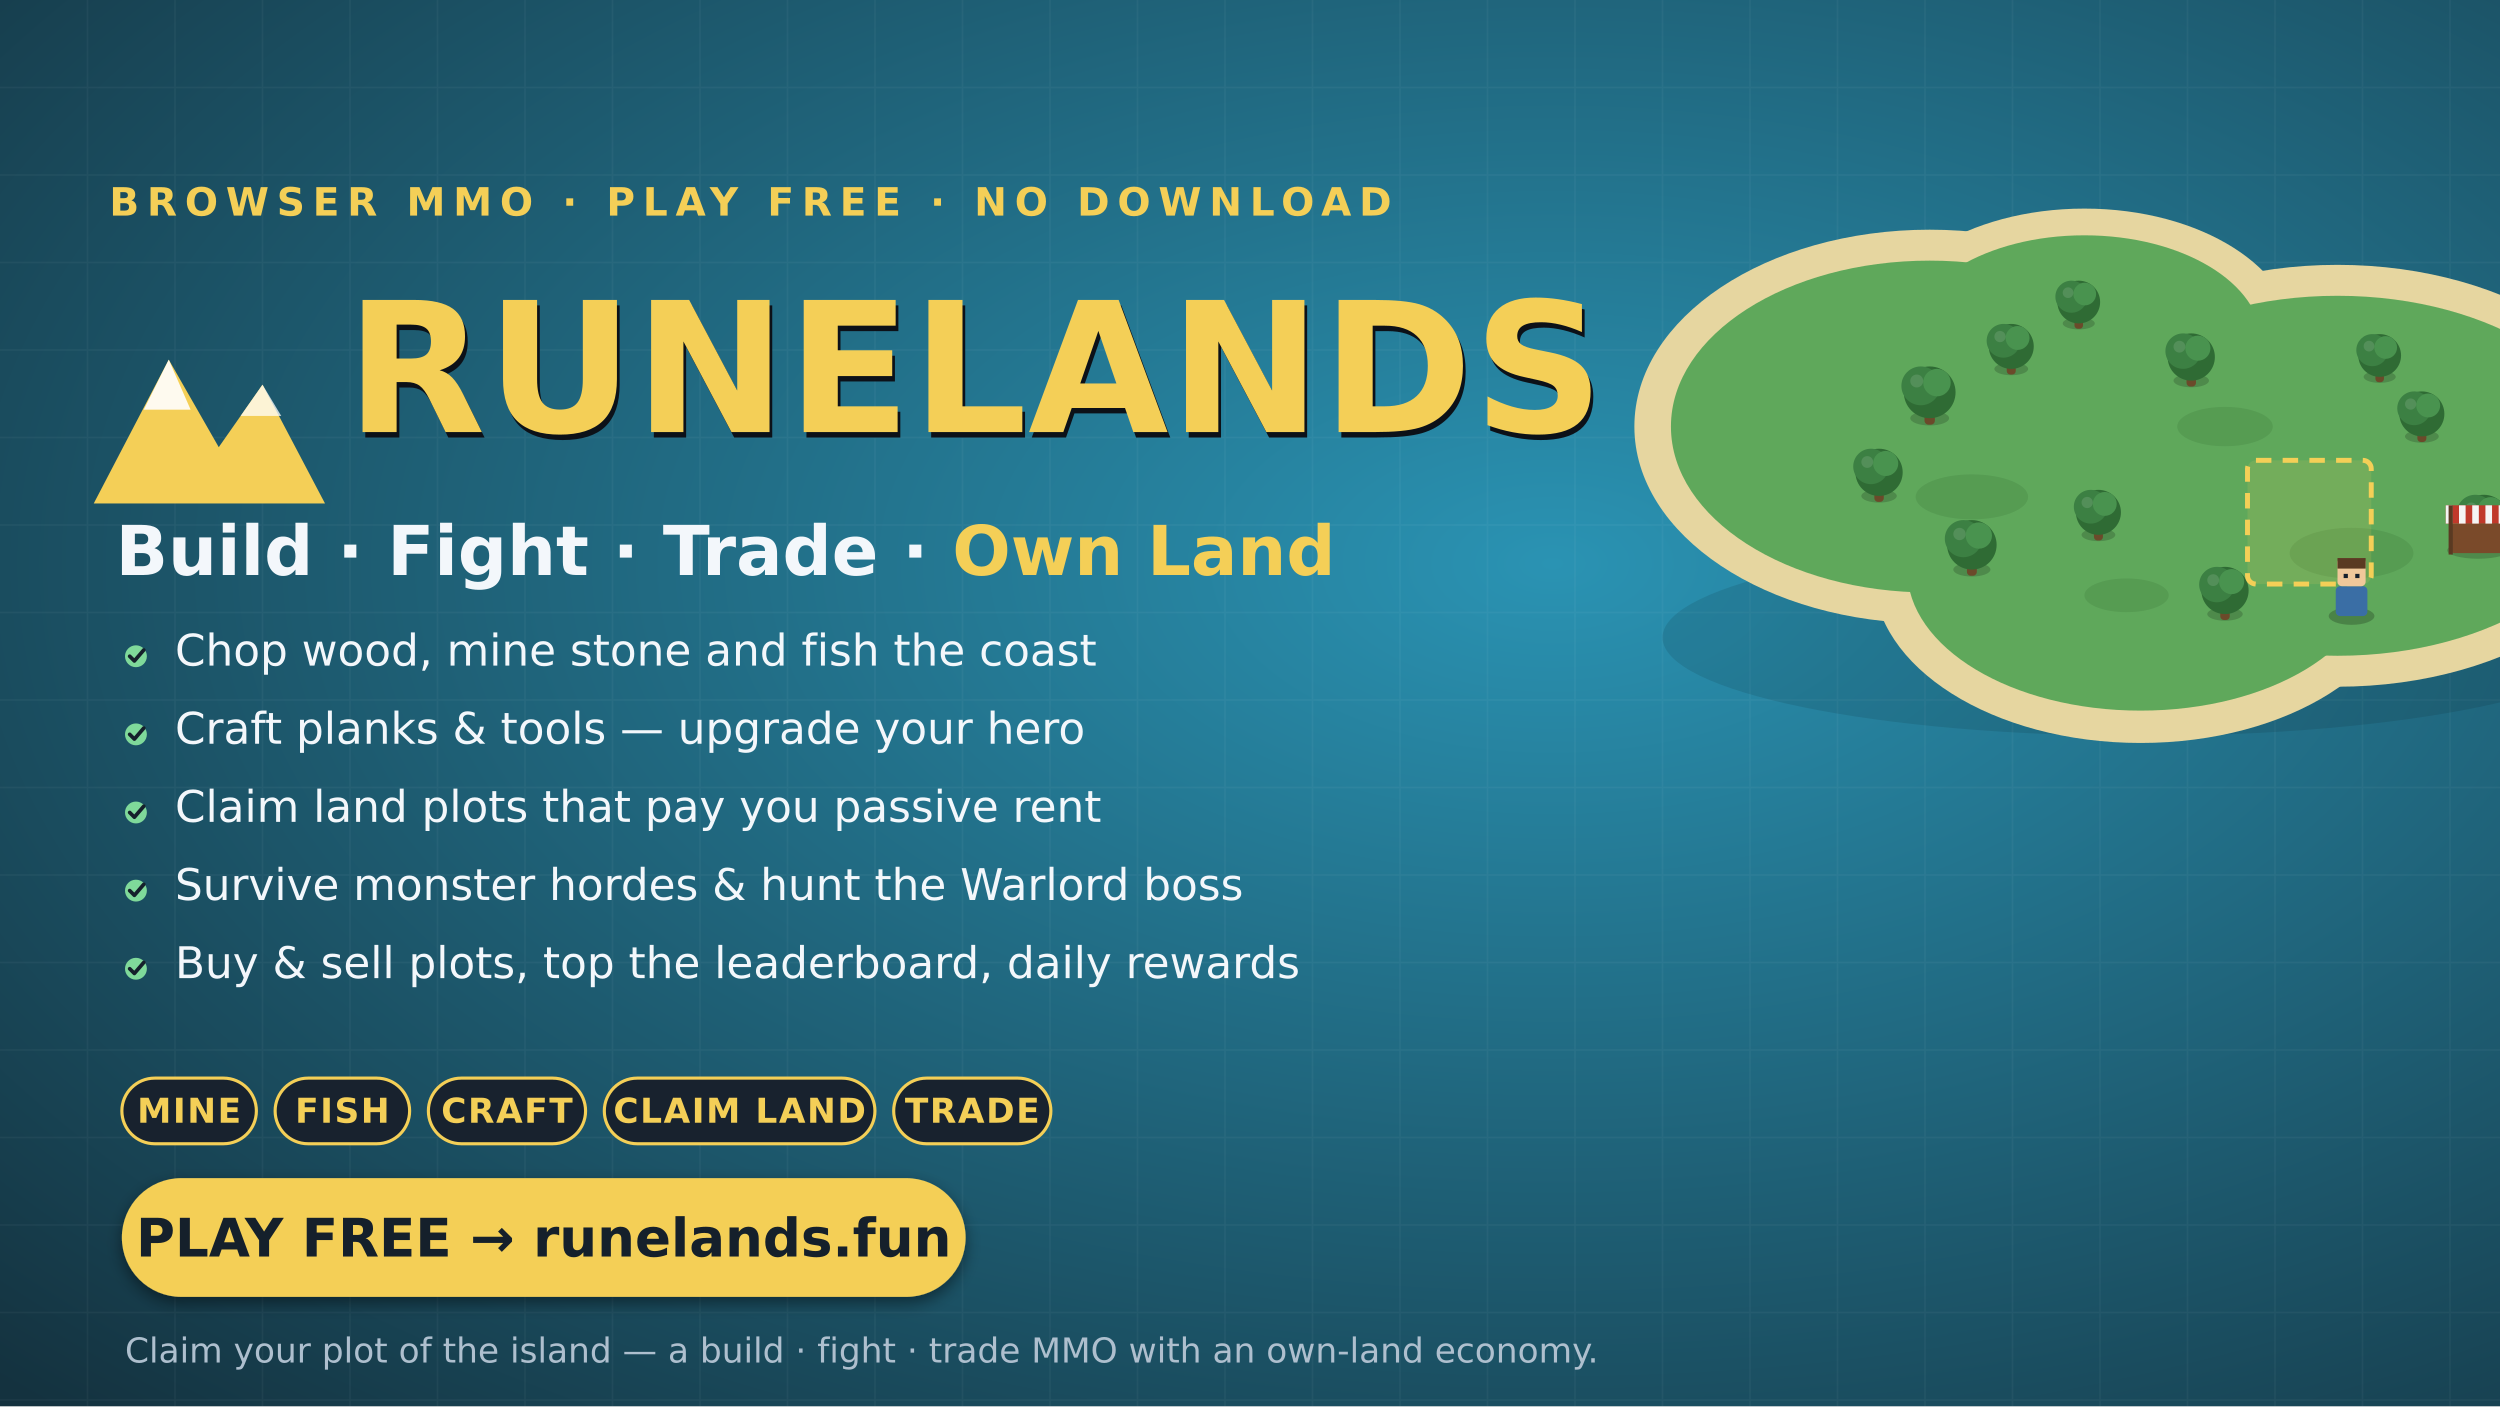
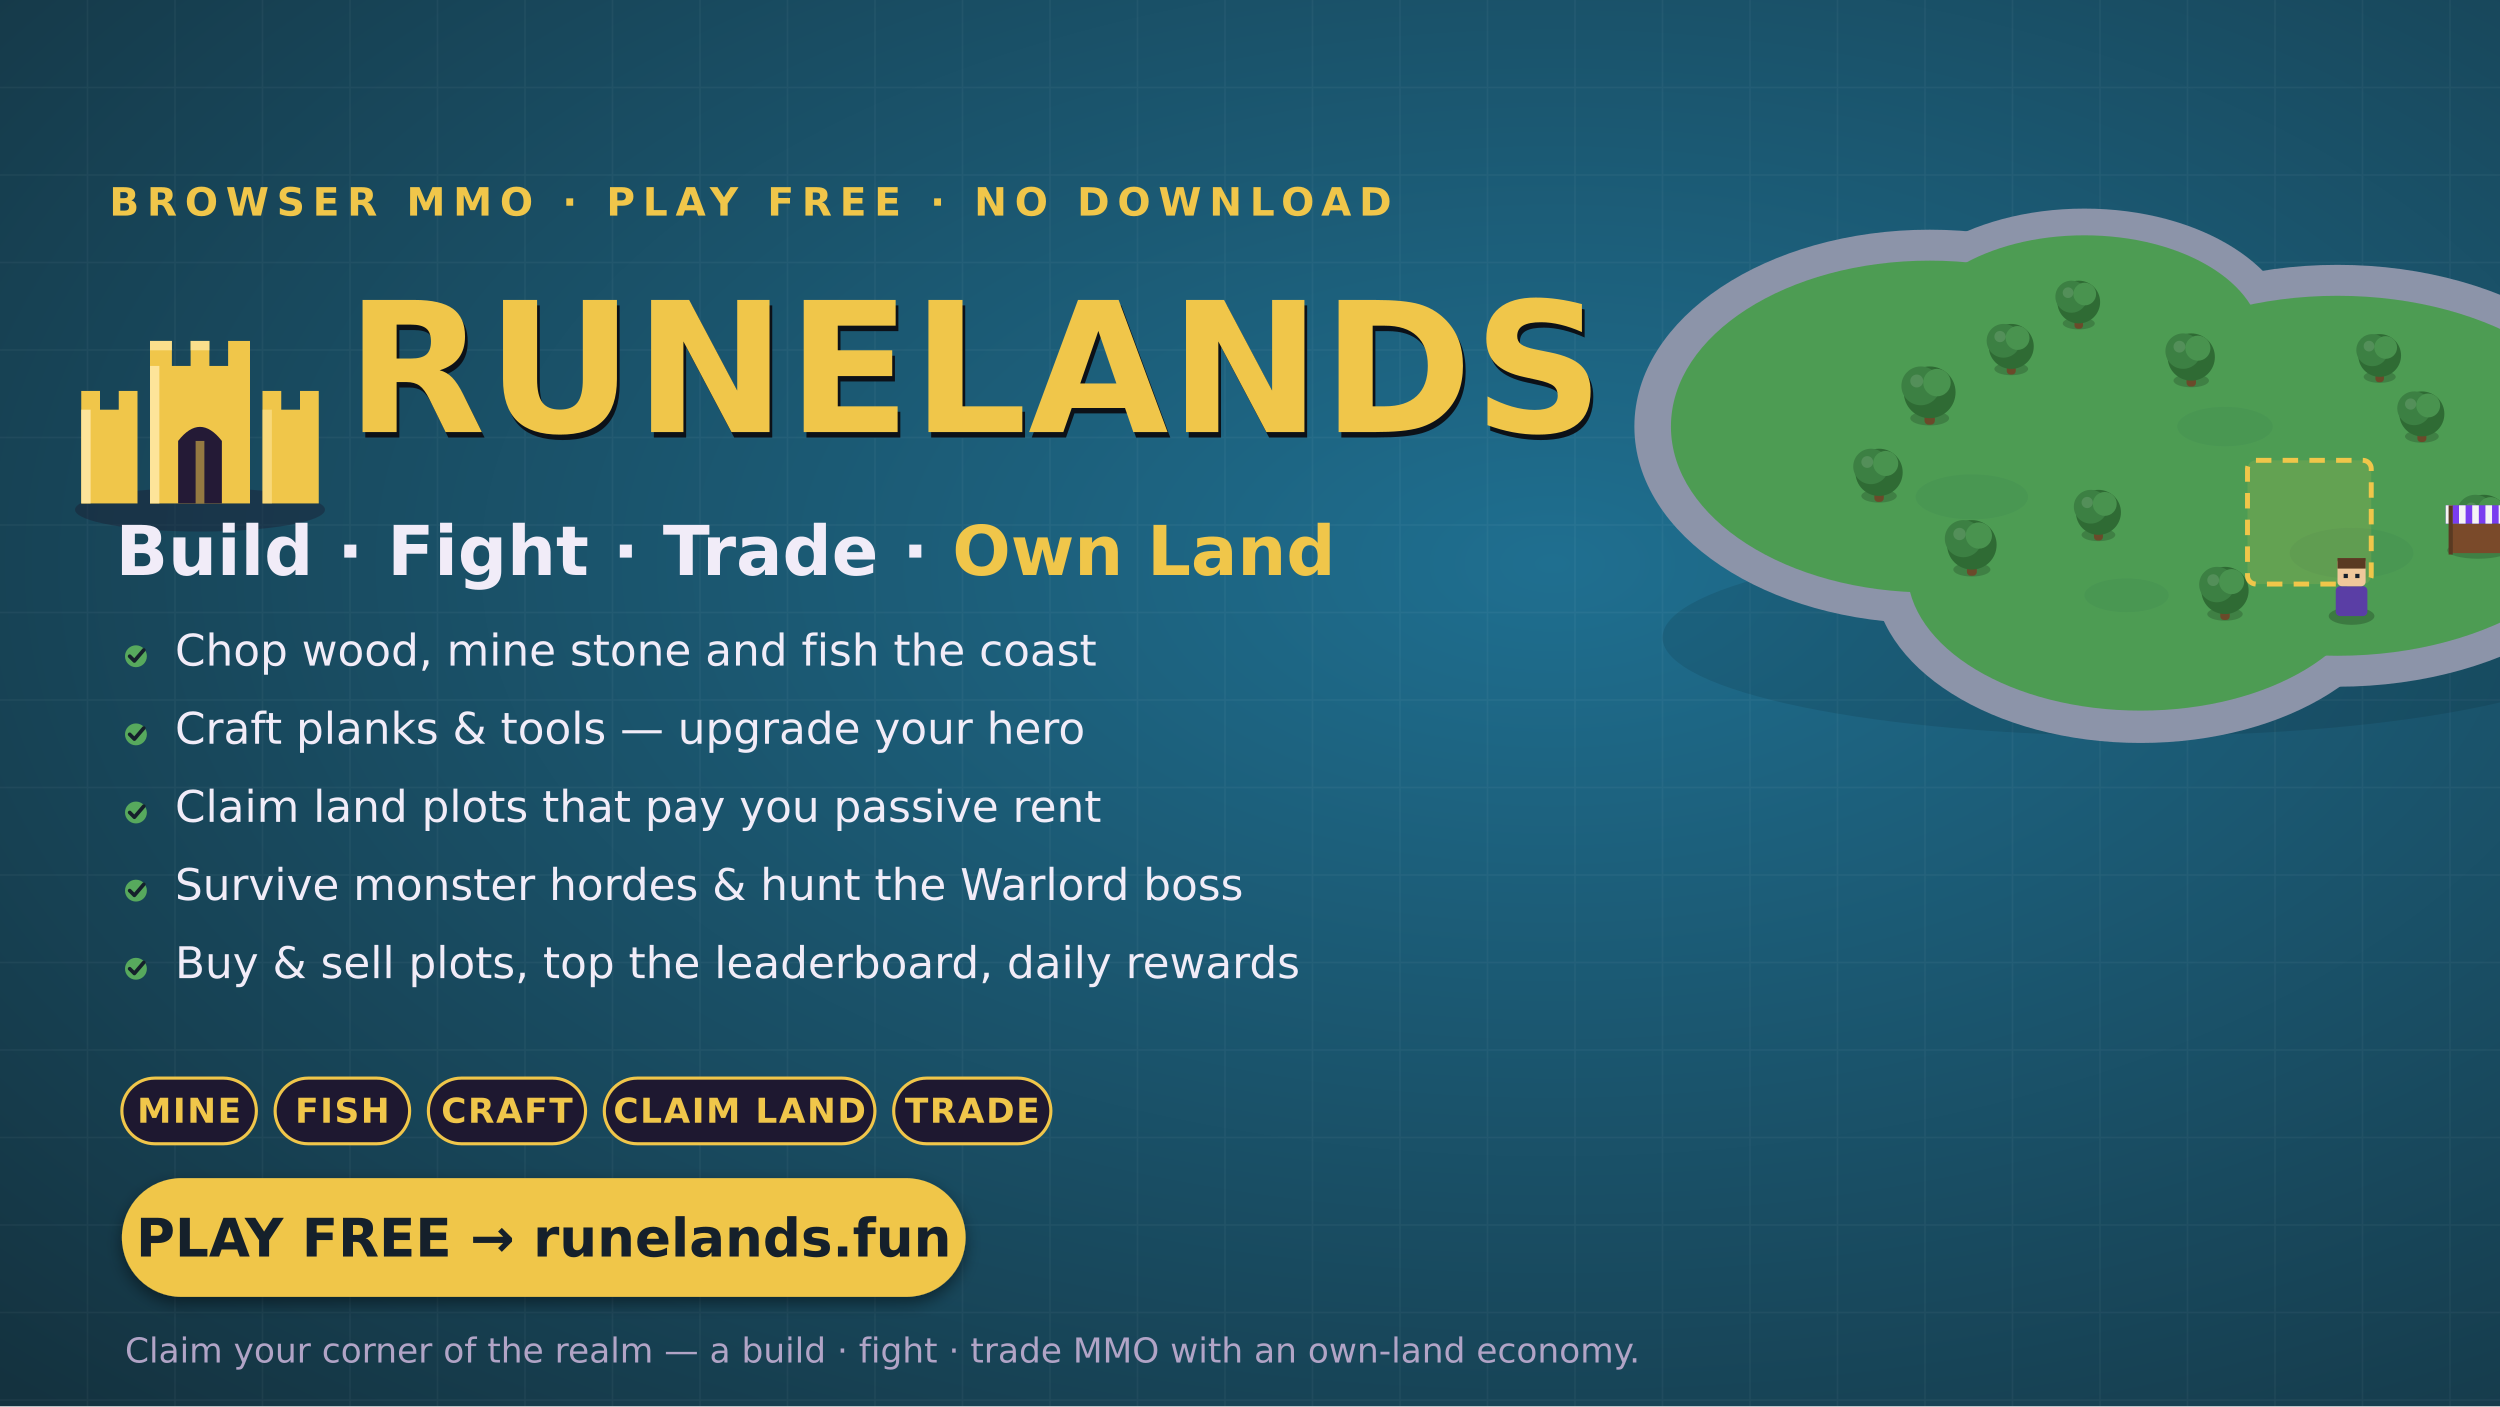
<svg xmlns="http://www.w3.org/2000/svg" width="1600" height="900" viewBox="0 0 1600 900">
  <defs>
    <radialGradient id="wat" cx="62%" cy="40%" r="85%">
-       <stop offset="0%" stop-color="#2a93b3" />
+       <stop offset="0%" stop-color="#1f6f90" />
      <stop offset="100%" stop-color="#14323f" />
    </radialGradient>
    <linearGradient id="pan" x1="0" y1="0" x2="0" y2="1">
-       <stop offset="0%" stop-color="#243443" />
-       <stop offset="100%" stop-color="#18222e" />
+       <stop offset="0%" stop-color="#2d2342" />
+       <stop offset="100%" stop-color="#1e1830" />
    </linearGradient>
    <filter id="sh" x="-20%" y="-20%" width="140%" height="140%">
      <feDropShadow dx="0" dy="4" stdDeviation="5" flood-color="#000" flood-opacity=".45" />
    </filter>
  </defs>
  <rect width="1600" height="900" fill="url(#wat)" />
  <g stroke="#ffffff" stroke-width="1" opacity=".04">
    <line x1="56" y1="0" x2="56" y2="900" />
    <line x1="112" y1="0" x2="112" y2="900" />
    <line x1="168" y1="0" x2="168" y2="900" />
    <line x1="224" y1="0" x2="224" y2="900" />
    <line x1="280" y1="0" x2="280" y2="900" />
    <line x1="336" y1="0" x2="336" y2="900" />
    <line x1="392" y1="0" x2="392" y2="900" />
    <line x1="448" y1="0" x2="448" y2="900" />
    <line x1="504" y1="0" x2="504" y2="900" />
    <line x1="560" y1="0" x2="560" y2="900" />
    <line x1="616" y1="0" x2="616" y2="900" />
    <line x1="672" y1="0" x2="672" y2="900" />
    <line x1="728" y1="0" x2="728" y2="900" />
    <line x1="784" y1="0" x2="784" y2="900" />
    <line x1="840" y1="0" x2="840" y2="900" />
    <line x1="896" y1="0" x2="896" y2="900" />
    <line x1="952" y1="0" x2="952" y2="900" />
    <line x1="1008" y1="0" x2="1008" y2="900" />
    <line x1="1064" y1="0" x2="1064" y2="900" />
    <line x1="1120" y1="0" x2="1120" y2="900" />
    <line x1="1176" y1="0" x2="1176" y2="900" />
    <line x1="1232" y1="0" x2="1232" y2="900" />
    <line x1="1288" y1="0" x2="1288" y2="900" />
    <line x1="1344" y1="0" x2="1344" y2="900" />
    <line x1="1400" y1="0" x2="1400" y2="900" />
    <line x1="1456" y1="0" x2="1456" y2="900" />
    <line x1="1512" y1="0" x2="1512" y2="900" />
    <line x1="1568" y1="0" x2="1568" y2="900" />
    <line x1="0" y1="56" x2="1600" y2="56" />
    <line x1="0" y1="112" x2="1600" y2="112" />
    <line x1="0" y1="168" x2="1600" y2="168" />
    <line x1="0" y1="224" x2="1600" y2="224" />
    <line x1="0" y1="280" x2="1600" y2="280" />
    <line x1="0" y1="336" x2="1600" y2="336" />
    <line x1="0" y1="392" x2="1600" y2="392" />
    <line x1="0" y1="448" x2="1600" y2="448" />
    <line x1="0" y1="504" x2="1600" y2="504" />
    <line x1="0" y1="560" x2="1600" y2="560" />
    <line x1="0" y1="616" x2="1600" y2="616" />
    <line x1="0" y1="672" x2="1600" y2="672" />
    <line x1="0" y1="728" x2="1600" y2="728" />
    <line x1="0" y1="784" x2="1600" y2="784" />
    <line x1="0" y1="840" x2="1600" y2="840" />
    <line x1="0" y1="896" x2="1600" y2="896" />
  </g>
  <g transform="translate(1370 300) scale(0.9)">
    <ellipse cx="0" cy="120" rx="340" ry="70" fill="#000" opacity=".10" />
-     <ellipse cx="-150" cy="-30" rx="210" ry="140" fill="#e6d6a0" />
-     <ellipse cx="140" cy="5" rx="225" ry="150" fill="#e6d6a0" />
-     <ellipse cx="0" cy="75" rx="190" ry="120" fill="#e6d6a0" />
-     <ellipse cx="-40" cy="-90" rx="150" ry="95" fill="#e6d6a0" />
-     <ellipse cx="-150" cy="-30" rx="184" ry="118" fill="#5fa85b" />
-     <ellipse cx="140" cy="5" rx="200" ry="128" fill="#5fa85b" />
-     <ellipse cx="0" cy="72" rx="166" ry="100" fill="#5fa85b" />
-     <ellipse cx="-40" cy="-90" rx="126" ry="76" fill="#5fa85b" />
-     <ellipse cx="-120" cy="20" rx="40" ry="16" fill="#4d8f4a" opacity=".5" />
-     <ellipse cx="60" cy="-30" rx="34" ry="14" fill="#4d8f4a" opacity=".5" />
-     <ellipse cx="150" cy="60" rx="44" ry="18" fill="#4d8f4a" opacity=".5" />
-     <ellipse cx="-10" cy="90" rx="30" ry="12" fill="#4d8f4a" opacity=".5" />
+     <ellipse cx="-150" cy="-30" rx="210" ry="140" fill="#8c94a9" />
+     <ellipse cx="140" cy="5" rx="225" ry="150" fill="#8c94a9" />
+     <ellipse cx="0" cy="75" rx="190" ry="120" fill="#8c94a9" />
+     <ellipse cx="-40" cy="-90" rx="150" ry="95" fill="#8c94a9" />
+     <ellipse cx="-150" cy="-30" rx="184" ry="118" fill="#4d9c53" />
+     <ellipse cx="140" cy="5" rx="200" ry="128" fill="#4d9c53" />
+     <ellipse cx="0" cy="72" rx="166" ry="100" fill="#4d9c53" />
+     <ellipse cx="-40" cy="-90" rx="126" ry="76" fill="#4d9c53" />
+     <ellipse cx="-120" cy="20" rx="40" ry="16" fill="#459152" opacity=".5" />
+     <ellipse cx="60" cy="-30" rx="34" ry="14" fill="#459152" opacity=".5" />
+     <ellipse cx="150" cy="60" rx="44" ry="18" fill="#459152" opacity=".5" />
+     <ellipse cx="-10" cy="90" rx="30" ry="12" fill="#459152" opacity=".5" />
    <g transform="translate(-150 -44) scale(1.15)">
      <ellipse cx="0" cy="7" rx="12" ry="4.5" fill="#000" opacity=".18" />
      <rect x="-3.2" y="-2" width="6.4" height="13" rx="2.5" fill="#6b4a2a" />
      <circle cx="0" cy="-9" r="16" fill="#2f6b34" />
      <circle cx="-5.5" cy="-13" r="12" fill="#3c8043" />
      <circle cx="4.5" cy="-15" r="8.5" fill="#49934f" />
      <circle cx="-8" cy="-16" r="4" fill="#fff" opacity=".12" />
    </g>
    <g transform="translate(-92 -78) scale(1)">
      <ellipse cx="0" cy="7" rx="12" ry="4.5" fill="#000" opacity=".18" />
      <rect x="-3.2" y="-2" width="6.4" height="13" rx="2.5" fill="#6b4a2a" />
      <circle cx="0" cy="-9" r="16" fill="#2f6b34" />
      <circle cx="-5.5" cy="-13" r="12" fill="#3c8043" />
      <circle cx="4.5" cy="-15" r="8.5" fill="#49934f" />
      <circle cx="-8" cy="-16" r="4" fill="#fff" opacity=".12" />
    </g>
    <g transform="translate(-186 12) scale(1.05)">
      <ellipse cx="0" cy="7" rx="12" ry="4.5" fill="#000" opacity=".18" />
      <rect x="-3.2" y="-2" width="6.4" height="13" rx="2.5" fill="#6b4a2a" />
      <circle cx="0" cy="-9" r="16" fill="#2f6b34" />
      <circle cx="-5.5" cy="-13" r="12" fill="#3c8043" />
      <circle cx="4.5" cy="-15" r="8.5" fill="#49934f" />
      <circle cx="-8" cy="-16" r="4" fill="#fff" opacity=".12" />
    </g>
    <g transform="translate(-120 64) scale(1.1)">
      <ellipse cx="0" cy="7" rx="12" ry="4.5" fill="#000" opacity=".18" />
      <rect x="-3.2" y="-2" width="6.4" height="13" rx="2.5" fill="#6b4a2a" />
      <circle cx="0" cy="-9" r="16" fill="#2f6b34" />
      <circle cx="-5.5" cy="-13" r="12" fill="#3c8043" />
      <circle cx="4.5" cy="-15" r="8.5" fill="#49934f" />
      <circle cx="-8" cy="-16" r="4" fill="#fff" opacity=".12" />
    </g>
    <g transform="translate(-44 -110) scale(0.95)">
      <ellipse cx="0" cy="7" rx="12" ry="4.5" fill="#000" opacity=".18" />
      <rect x="-3.2" y="-2" width="6.4" height="13" rx="2.5" fill="#6b4a2a" />
      <circle cx="0" cy="-9" r="16" fill="#2f6b34" />
      <circle cx="-5.5" cy="-13" r="12" fill="#3c8043" />
      <circle cx="4.5" cy="-15" r="8.5" fill="#49934f" />
      <circle cx="-8" cy="-16" r="4" fill="#fff" opacity=".12" />
    </g>
    <g transform="translate(36 -70) scale(1.05)">
      <ellipse cx="0" cy="7" rx="12" ry="4.5" fill="#000" opacity=".18" />
      <rect x="-3.2" y="-2" width="6.4" height="13" rx="2.5" fill="#6b4a2a" />
      <circle cx="0" cy="-9" r="16" fill="#2f6b34" />
      <circle cx="-5.5" cy="-13" r="12" fill="#3c8043" />
      <circle cx="4.5" cy="-15" r="8.5" fill="#49934f" />
      <circle cx="-8" cy="-16" r="4" fill="#fff" opacity=".12" />
    </g>
    <g transform="translate(200 -30) scale(1)">
      <ellipse cx="0" cy="7" rx="12" ry="4.5" fill="#000" opacity=".18" />
      <rect x="-3.2" y="-2" width="6.4" height="13" rx="2.5" fill="#6b4a2a" />
      <circle cx="0" cy="-9" r="16" fill="#2f6b34" />
      <circle cx="-5.5" cy="-13" r="12" fill="#3c8043" />
      <circle cx="4.5" cy="-15" r="8.5" fill="#49934f" />
      <circle cx="-8" cy="-16" r="4" fill="#fff" opacity=".12" />
    </g>
    <g transform="translate(244 46) scale(1.1)">
      <ellipse cx="0" cy="7" rx="12" ry="4.5" fill="#000" opacity=".18" />
      <rect x="-3.2" y="-2" width="6.4" height="13" rx="2.5" fill="#6b4a2a" />
      <circle cx="0" cy="-9" r="16" fill="#2f6b34" />
      <circle cx="-5.5" cy="-13" r="12" fill="#3c8043" />
      <circle cx="4.5" cy="-15" r="8.5" fill="#49934f" />
      <circle cx="-8" cy="-16" r="4" fill="#fff" opacity=".12" />
    </g>
    <g transform="translate(60 96) scale(1.05)">
      <ellipse cx="0" cy="7" rx="12" ry="4.5" fill="#000" opacity=".18" />
      <rect x="-3.2" y="-2" width="6.4" height="13" rx="2.5" fill="#6b4a2a" />
      <circle cx="0" cy="-9" r="16" fill="#2f6b34" />
      <circle cx="-5.5" cy="-13" r="12" fill="#3c8043" />
      <circle cx="4.5" cy="-15" r="8.5" fill="#49934f" />
      <circle cx="-8" cy="-16" r="4" fill="#fff" opacity=".12" />
    </g>
    <g transform="translate(-30 40) scale(1)">
      <ellipse cx="0" cy="7" rx="12" ry="4.5" fill="#000" opacity=".18" />
      <rect x="-3.2" y="-2" width="6.4" height="13" rx="2.5" fill="#6b4a2a" />
      <circle cx="0" cy="-9" r="16" fill="#2f6b34" />
      <circle cx="-5.5" cy="-13" r="12" fill="#3c8043" />
      <circle cx="4.5" cy="-15" r="8.5" fill="#49934f" />
      <circle cx="-8" cy="-16" r="4" fill="#fff" opacity=".12" />
    </g>
    <g transform="translate(170 -72) scale(0.95)">
      <ellipse cx="0" cy="7" rx="12" ry="4.5" fill="#000" opacity=".18" />
      <rect x="-3.2" y="-2" width="6.4" height="13" rx="2.5" fill="#6b4a2a" />
      <circle cx="0" cy="-9" r="16" fill="#2f6b34" />
      <circle cx="-5.5" cy="-13" r="12" fill="#3c8043" />
      <circle cx="4.5" cy="-15" r="8.5" fill="#49934f" />
      <circle cx="-8" cy="-16" r="4" fill="#fff" opacity=".12" />
    </g>
    <g transform="translate(120 38)">
-       <rect x="-44" y="-44" width="88" height="88" rx="6" fill="#f4cf57" opacity=".14" />
-       <rect x="-44" y="-44" width="88" height="88" rx="6" fill="none" stroke="#f4cf57" stroke-width="3.5" stroke-dasharray="11 8" />
+       <rect x="-44" y="-44" width="88" height="88" rx="6" fill="#f0c64a" opacity=".14" />
+       <rect x="-44" y="-44" width="88" height="88" rx="6" fill="none" stroke="#f0c64a" stroke-width="3.5" stroke-dasharray="11 8" />
      <g transform="translate(120 4) scale(1)">
        <ellipse cx="0" cy="16" rx="22" ry="6" fill="#000" opacity=".18" />
        <rect x="-19" y="-3" width="38" height="21" rx="2" fill="#7a4a2a" />
-         <rect x="-23" y="-16" width="46" height="13" fill="#c0392b" />
+         <rect x="-23" y="-16" width="46" height="13" fill="#7a3df0" />
        <rect x="-23" y="-16" width="4.7" height="13" fill="#f4f4f4" />
        <rect x="-13.6" y="-16" width="4.7" height="13" fill="#f4f4f4" />
        <rect x="-4.2" y="-16" width="4.7" height="13" fill="#f4f4f4" />
        <rect x="5.2" y="-16" width="4.7" height="13" fill="#f4f4f4" />
        <rect x="14.6" y="-16" width="4.7" height="13" fill="#f4f4f4" />
        <rect x="-21" y="-16" width="3" height="35" fill="#5a3a22" />
        <rect x="18" y="-16" width="3" height="35" fill="#5a3a22" />
      </g>
    </g>
    <g transform="translate(150 86) scale(1.25)">
      <ellipse cx="0" cy="15" rx="13" ry="5" fill="#000" opacity=".22" />
-       <rect x="-9" y="-2" width="18" height="17" rx="2.5" fill="#3a6ea5" />
+       <rect x="-9" y="-2" width="18" height="17" rx="2.5" fill="#5a3ea5" />
      <rect x="-8" y="-18" width="16" height="16" rx="2.5" fill="#f0c89a" />
      <rect x="-8" y="-18" width="16" height="6" fill="#5a3a22" />
      <rect x="-4.5" y="-9" width="2.4" height="2.4" fill="#16202b" />
      <rect x="2.1" y="-9" width="2.4" height="2.4" fill="#16202b" />
    </g>
  </g>
-   <text x="70" y="138" font-family="'DejaVu Sans','Liberation Sans',sans-serif" font-weight="bold" font-size="25" letter-spacing="5" fill="#f4cf57">BROWSER MMO  ·  PLAY FREE  ·  NO DOWNLOAD</text>
+   <text x="70" y="138" font-family="'DejaVu Sans','Liberation Sans',sans-serif" font-weight="bold" font-size="25" letter-spacing="5" fill="#f0c64a">BROWSER MMO  ·  PLAY FREE  ·  NO DOWNLOAD</text>
  <g transform="translate(128 274.2) scale(2)">
-     <path d="M-34 24 L-10 -22 L6 6 L20 -14 L40 24 Z" fill="#f4cf57" />
-     <path d="M-10 -22 L-3 -6 L-18 -6 Z" fill="#fff" opacity=".9" />
-     <path d="M20 -14 L26 -4 L13 -4 Z" fill="#fff" opacity=".75" />
+     <ellipse cx="0" cy="26" rx="40" ry="7" fill="#1a1226" opacity=".35" />
+     <path d="M-38 24 L-38 -6 L-38 -6 L-38 -12 L-32 -12 L-32 -6 L-26 -6 L-26 -12 L-20 -12 L-20 24 Z" fill="#f0c64a" />
+     <path d="M38 24 L38 -6 L38 -12 L32 -12 L32 -6 L26 -6 L26 -12 L20 -12 L20 24 Z" fill="#f0c64a" />
+     <path d="M-16 24 L-16 -20 L-16 -28 L-9 -28 L-9 -20 L-3 -20 L-3 -28 L3 -28 L3 -20 L9 -20 L9 -28 L16 -28 L16 -20 L16 24 Z" fill="#f0c64a" />
+     <path d="M-7 24 L-7 4 Q0 -5 7 4 L7 24 Z" fill="#241a36" />
+     <rect x="-1.4" y="4" width="2.8" height="20" fill="#f0c64a" opacity=".55" />
+     <rect x="-38" y="-6" width="3" height="30" fill="#ffe9a8" opacity=".85" />
+     <rect x="-16" y="-20" width="3" height="44" fill="#ffe9a8" opacity=".85" />
+     <rect x="20" y="-6" width="3" height="30" fill="#ffe9a8" opacity=".5" />
+     <rect x="-16" y="-28" width="7" height="3" fill="#ffe9a8" opacity=".7" />
+     <rect x="-3" y="-28" width="6" height="3" fill="#ffe9a8" opacity=".7" />
  </g>
  <text x="223.12" y="280" font-family="'DejaVu Sans','Liberation Sans',sans-serif" font-weight="bold" font-size="116" letter-spacing="0.58">
    <tspan fill="#0c1118">RUNELANDS</tspan>
  </text>
-   <text x="221.38" y="276.52" font-family="'DejaVu Sans','Liberation Sans',sans-serif" font-weight="bold" font-size="116" letter-spacing="0.58" fill="#f4cf57">RUNELANDS</text>
-   <text x="74" y="368" font-family="'DejaVu Sans','Liberation Sans',sans-serif" font-weight="bold" font-size="44" fill="#f3f7fb">Build · Fight · Trade · <tspan fill="#f4cf57">Own Land</tspan>
+   <text x="221.38" y="276.52" font-family="'DejaVu Sans','Liberation Sans',sans-serif" font-weight="bold" font-size="116" letter-spacing="0.58" fill="#f0c64a">RUNELANDS</text>
+   <text x="74" y="368" font-family="'DejaVu Sans','Liberation Sans',sans-serif" font-weight="bold" font-size="44" fill="#f1ecf8">Build · Fight · Trade · <tspan fill="#f0c64a">Own Land</tspan>
  </text>
  <g transform="translate(78 426)">
-     <circle cx="9" cy="-6" r="7" fill="#7fd99a" />
-     <path d="M5 -6 l3 3 l6 -7" stroke="#15202b" stroke-width="2.4" fill="none" stroke-linecap="round" stroke-linejoin="round" />
-     <text x="34" y="0" font-family="'DejaVu Sans','Liberation Sans',sans-serif" font-size="28" fill="#f3f7fb">Chop wood, mine stone and fish the coast</text>
+     <circle cx="9" cy="-6" r="7" fill="#57a95d" />
+     <path d="M5 -6 l3 3 l6 -7" stroke="#15202b" stroke-width="2.4" fill="none" stroke-linecap="round" stroke-linejoin="round" />
+     <text x="34" y="0" font-family="'DejaVu Sans','Liberation Sans',sans-serif" font-size="28" fill="#f1ecf8">Chop wood, mine stone and fish the coast</text>
  </g>
  <g transform="translate(78 476)">
-     <circle cx="9" cy="-6" r="7" fill="#7fd99a" />
-     <path d="M5 -6 l3 3 l6 -7" stroke="#15202b" stroke-width="2.4" fill="none" stroke-linecap="round" stroke-linejoin="round" />
-     <text x="34" y="0" font-family="'DejaVu Sans','Liberation Sans',sans-serif" font-size="28" fill="#f3f7fb">Craft planks &amp; tools — upgrade your hero</text>
+     <circle cx="9" cy="-6" r="7" fill="#57a95d" />
+     <path d="M5 -6 l3 3 l6 -7" stroke="#15202b" stroke-width="2.4" fill="none" stroke-linecap="round" stroke-linejoin="round" />
+     <text x="34" y="0" font-family="'DejaVu Sans','Liberation Sans',sans-serif" font-size="28" fill="#f1ecf8">Craft planks &amp; tools — upgrade your hero</text>
  </g>
  <g transform="translate(78 526)">
-     <circle cx="9" cy="-6" r="7" fill="#7fd99a" />
-     <path d="M5 -6 l3 3 l6 -7" stroke="#15202b" stroke-width="2.4" fill="none" stroke-linecap="round" stroke-linejoin="round" />
-     <text x="34" y="0" font-family="'DejaVu Sans','Liberation Sans',sans-serif" font-size="28" fill="#f3f7fb">Claim land plots that pay you passive rent</text>
+     <circle cx="9" cy="-6" r="7" fill="#57a95d" />
+     <path d="M5 -6 l3 3 l6 -7" stroke="#15202b" stroke-width="2.4" fill="none" stroke-linecap="round" stroke-linejoin="round" />
+     <text x="34" y="0" font-family="'DejaVu Sans','Liberation Sans',sans-serif" font-size="28" fill="#f1ecf8">Claim land plots that pay you passive rent</text>
  </g>
  <g transform="translate(78 576)">
-     <circle cx="9" cy="-6" r="7" fill="#7fd99a" />
-     <path d="M5 -6 l3 3 l6 -7" stroke="#15202b" stroke-width="2.4" fill="none" stroke-linecap="round" stroke-linejoin="round" />
-     <text x="34" y="0" font-family="'DejaVu Sans','Liberation Sans',sans-serif" font-size="28" fill="#f3f7fb">Survive monster hordes &amp; hunt the Warlord boss</text>
+     <circle cx="9" cy="-6" r="7" fill="#57a95d" />
+     <path d="M5 -6 l3 3 l6 -7" stroke="#15202b" stroke-width="2.4" fill="none" stroke-linecap="round" stroke-linejoin="round" />
+     <text x="34" y="0" font-family="'DejaVu Sans','Liberation Sans',sans-serif" font-size="28" fill="#f1ecf8">Survive monster hordes &amp; hunt the Warlord boss</text>
  </g>
  <g transform="translate(78 626)">
-     <circle cx="9" cy="-6" r="7" fill="#7fd99a" />
-     <path d="M5 -6 l3 3 l6 -7" stroke="#15202b" stroke-width="2.4" fill="none" stroke-linecap="round" stroke-linejoin="round" />
-     <text x="34" y="0" font-family="'DejaVu Sans','Liberation Sans',sans-serif" font-size="28" fill="#f3f7fb">Buy &amp; sell plots, top the leaderboard, daily rewards</text>
-   </g>
-   <g>
-     <rect x="78" y="690" width="86.08" height="42" rx="21" fill="#18222e" stroke="#f4cf57" stroke-width="2" />
-     <text x="121.04" y="718.56" text-anchor="middle" font-family="'DejaVu Sans','Liberation Sans',sans-serif" font-weight="bold" font-size="22" fill="#f4cf57" letter-spacing="1">MINE</text>
-   </g>
-   <g>
-     <rect x="176.08" y="690" width="86.08" height="42" rx="21" fill="#18222e" stroke="#f4cf57" stroke-width="2" />
-     <text x="219.12" y="718.56" text-anchor="middle" font-family="'DejaVu Sans','Liberation Sans',sans-serif" font-weight="bold" font-size="22" fill="#f4cf57" letter-spacing="1">FISH</text>
-   </g>
-   <g>
-     <rect x="274.16" y="690" width="100.6" height="42" rx="21" fill="#18222e" stroke="#f4cf57" stroke-width="2" />
-     <text x="324.46" y="718.56" text-anchor="middle" font-family="'DejaVu Sans','Liberation Sans',sans-serif" font-weight="bold" font-size="22" fill="#f4cf57" letter-spacing="1">CRAFT</text>
-   </g>
-   <g>
-     <rect x="386.76" y="690" width="173.2" height="42" rx="21" fill="#18222e" stroke="#f4cf57" stroke-width="2" />
-     <text x="473.36" y="718.56" text-anchor="middle" font-family="'DejaVu Sans','Liberation Sans',sans-serif" font-weight="bold" font-size="22" fill="#f4cf57" letter-spacing="1">CLAIM LAND</text>
-   </g>
-   <g>
-     <rect x="571.96" y="690" width="100.6" height="42" rx="21" fill="#18222e" stroke="#f4cf57" stroke-width="2" />
-     <text x="622.26" y="718.56" text-anchor="middle" font-family="'DejaVu Sans','Liberation Sans',sans-serif" font-weight="bold" font-size="22" fill="#f4cf57" letter-spacing="1">TRADE</text>
-   </g>
-   <g>
-     <rect x="78" y="754" width="540" height="76" rx="38" fill="#f4cf57" filter="url(#sh)" />
+     <circle cx="9" cy="-6" r="7" fill="#57a95d" />
+     <path d="M5 -6 l3 3 l6 -7" stroke="#15202b" stroke-width="2.4" fill="none" stroke-linecap="round" stroke-linejoin="round" />
+     <text x="34" y="0" font-family="'DejaVu Sans','Liberation Sans',sans-serif" font-size="28" fill="#f1ecf8">Buy &amp; sell plots, top the leaderboard, daily rewards</text>
+   </g>
+   <g>
+     <rect x="78" y="690" width="86.08" height="42" rx="21" fill="#1e1830" stroke="#f0c64a" stroke-width="2" />
+     <text x="121.04" y="718.56" text-anchor="middle" font-family="'DejaVu Sans','Liberation Sans',sans-serif" font-weight="bold" font-size="22" fill="#f0c64a" letter-spacing="1">MINE</text>
+   </g>
+   <g>
+     <rect x="176.08" y="690" width="86.08" height="42" rx="21" fill="#1e1830" stroke="#f0c64a" stroke-width="2" />
+     <text x="219.12" y="718.56" text-anchor="middle" font-family="'DejaVu Sans','Liberation Sans',sans-serif" font-weight="bold" font-size="22" fill="#f0c64a" letter-spacing="1">FISH</text>
+   </g>
+   <g>
+     <rect x="274.16" y="690" width="100.6" height="42" rx="21" fill="#1e1830" stroke="#f0c64a" stroke-width="2" />
+     <text x="324.46" y="718.56" text-anchor="middle" font-family="'DejaVu Sans','Liberation Sans',sans-serif" font-weight="bold" font-size="22" fill="#f0c64a" letter-spacing="1">CRAFT</text>
+   </g>
+   <g>
+     <rect x="386.76" y="690" width="173.2" height="42" rx="21" fill="#1e1830" stroke="#f0c64a" stroke-width="2" />
+     <text x="473.36" y="718.56" text-anchor="middle" font-family="'DejaVu Sans','Liberation Sans',sans-serif" font-weight="bold" font-size="22" fill="#f0c64a" letter-spacing="1">CLAIM LAND</text>
+   </g>
+   <g>
+     <rect x="571.96" y="690" width="100.6" height="42" rx="21" fill="#1e1830" stroke="#f0c64a" stroke-width="2" />
+     <text x="622.26" y="718.56" text-anchor="middle" font-family="'DejaVu Sans','Liberation Sans',sans-serif" font-weight="bold" font-size="22" fill="#f0c64a" letter-spacing="1">TRADE</text>
+   </g>
+   <g>
+     <rect x="78" y="754" width="540" height="76" rx="38" fill="#f0c64a" filter="url(#sh)" />
    <text x="348" y="804.16" text-anchor="middle" font-family="'DejaVu Sans','Liberation Sans',sans-serif" font-weight="bold" font-size="34" fill="#15202b">PLAY FREE  →  runelands.fun</text>
  </g>
-   <text x="80" y="872" font-family="'DejaVu Sans','Liberation Sans',sans-serif" font-size="22" fill="#aebfce">Claim your plot of the island — a build · fight · trade MMO with an own-land economy.</text>
+   <text x="80" y="872" font-family="'DejaVu Sans','Liberation Sans',sans-serif" font-size="22" fill="#b1a4c6">Claim your corner of the realm — a build · fight · trade MMO with an own-land economy.</text>
</svg>
